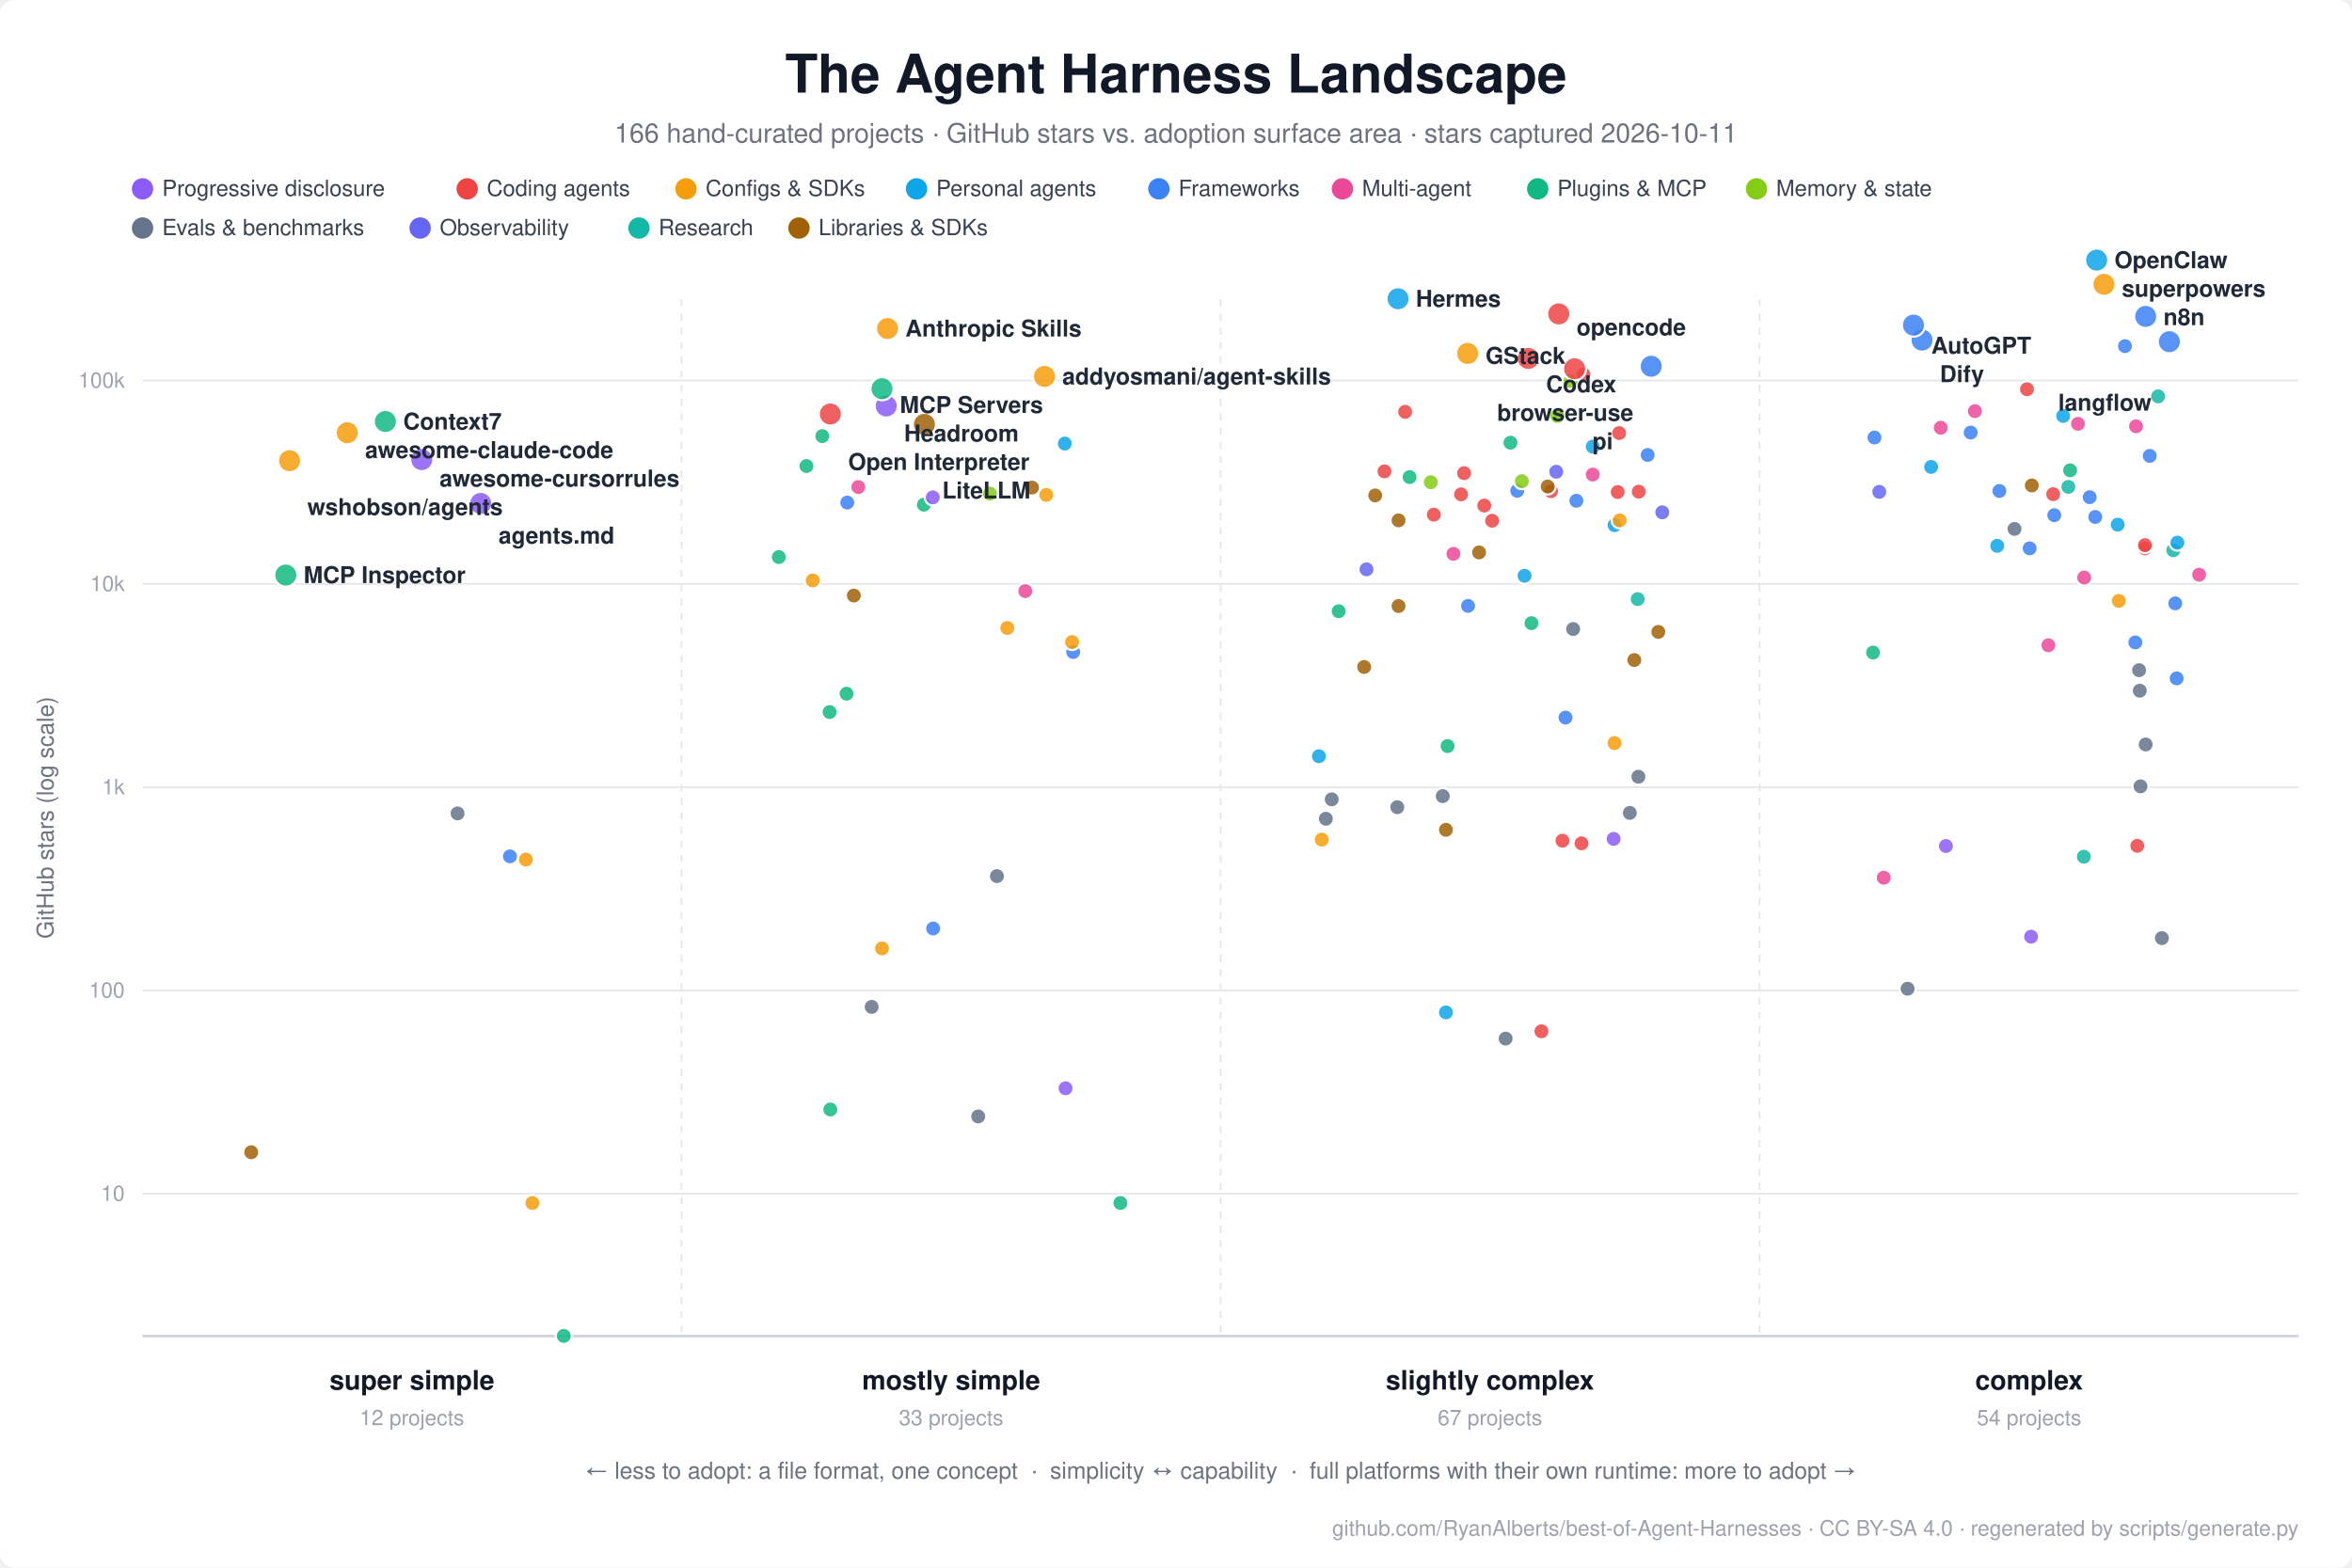
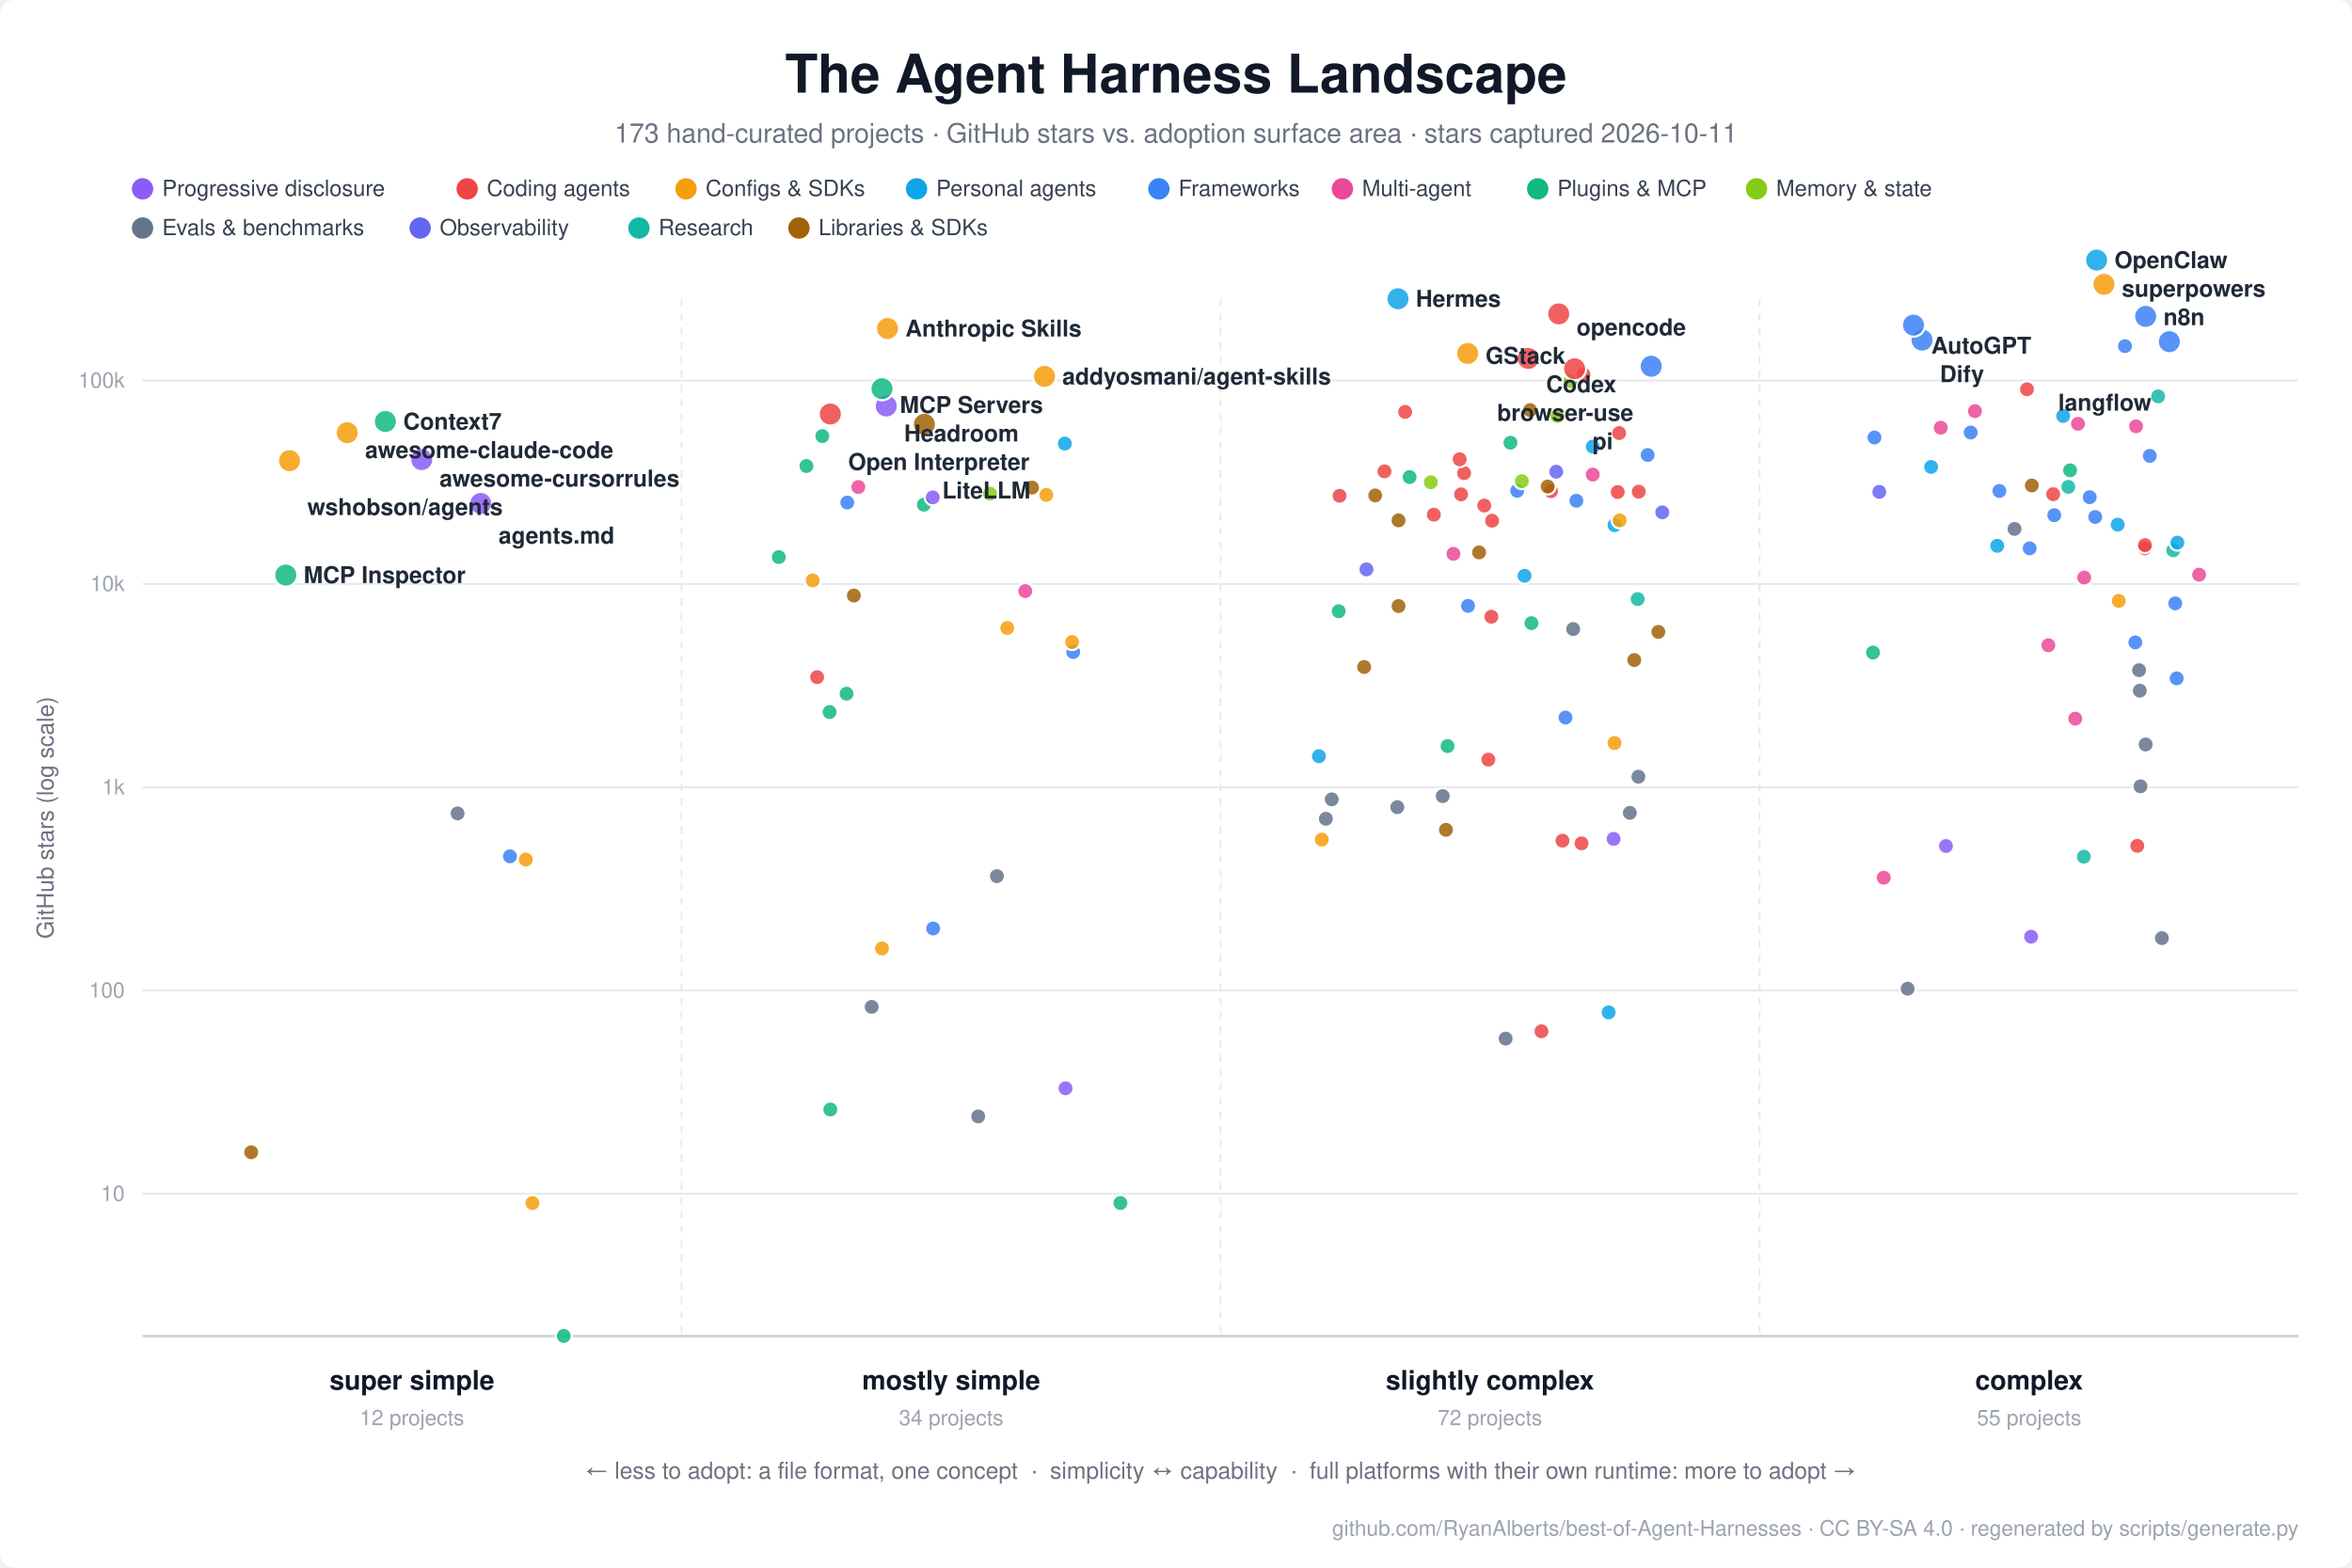
<svg xmlns="http://www.w3.org/2000/svg" viewBox="0 0 1320 880" font-family="-apple-system, 'Segoe UI', Helvetica, Arial, sans-serif">
  <rect width="1320" height="880" fill="#ffffff" rx="8" />
  <text x="660.0" y="52" text-anchor="middle" font-size="30" font-weight="700" fill="#111827">The Agent Harness Landscape</text>
-   <text x="660.0" y="80" text-anchor="middle" font-size="15" fill="#6b7280">166 hand-curated projects · GitHub stars vs. adoption surface area · stars captured 2026-10-11</text>
+   <text x="660.0" y="80" text-anchor="middle" font-size="15" fill="#6b7280">173 hand-curated projects · GitHub stars vs. adoption surface area · stars captured 2026-10-11</text>
  <circle cx="80" cy="106" r="6" fill="#8b5cf6" />
  <text x="91" y="110" font-size="12.5" fill="#374151">Progressive disclosure</text>
  <circle cx="262.2" cy="106" r="6" fill="#ef4444" />
  <text x="273.2" y="110" font-size="12.5" fill="#374151">Coding agents</text>
  <circle cx="385.0" cy="106" r="6" fill="#f59e0b" />
  <text x="396.0" y="110" font-size="12.5" fill="#374151">Configs &amp; SDKs</text>
  <circle cx="514.4" cy="106" r="6" fill="#0ea5e9" />
  <text x="525.4" y="110" font-size="12.5" fill="#374151">Personal agents</text>
  <circle cx="650.4" cy="106" r="6" fill="#3b82f6" />
  <text x="661.4" y="110" font-size="12.5" fill="#374151">Frameworks</text>
  <circle cx="753.4" cy="106" r="6" fill="#ec4899" />
  <text x="764.4" y="110" font-size="12.5" fill="#374151">Multi-agent</text>
  <circle cx="863.0" cy="106" r="6" fill="#10b981" />
  <text x="874.0" y="110" font-size="12.5" fill="#374151">Plugins &amp; MCP</text>
  <circle cx="985.8" cy="106" r="6" fill="#84cc16" />
  <text x="996.8" y="110" font-size="12.5" fill="#374151">Memory &amp; state</text>
  <circle cx="80" cy="128" r="6" fill="#64748b" />
  <text x="91" y="132" font-size="12.5" fill="#374151">Evals &amp; benchmarks</text>
  <circle cx="235.8" cy="128" r="6" fill="#6366f1" />
  <text x="246.8" y="132" font-size="12.5" fill="#374151">Observability</text>
  <circle cx="358.6" cy="128" r="6" fill="#14b8a6" />
  <text x="369.6" y="132" font-size="12.5" fill="#374151">Research</text>
  <circle cx="448.4" cy="128" r="6" fill="#a16207" />
  <text x="459.4" y="132" font-size="12.5" fill="#374151">Libraries &amp; SDKs</text>
  <line x1="80" y1="670.1" x2="1290" y2="670.1" stroke="#e5e7eb" stroke-width="1" />
  <text x="70" y="674.1" text-anchor="end" font-size="12" fill="#9ca3af">10</text>
  <line x1="80" y1="556.0" x2="1290" y2="556.0" stroke="#e5e7eb" stroke-width="1" />
  <text x="70" y="560.0" text-anchor="end" font-size="12" fill="#9ca3af">100</text>
  <line x1="80" y1="441.9" x2="1290" y2="441.9" stroke="#e5e7eb" stroke-width="1" />
  <text x="70" y="445.9" text-anchor="end" font-size="12" fill="#9ca3af">1k</text>
  <line x1="80" y1="327.8" x2="1290" y2="327.8" stroke="#e5e7eb" stroke-width="1" />
  <text x="70" y="331.8" text-anchor="end" font-size="12" fill="#9ca3af">10k</text>
  <line x1="80" y1="213.6" x2="1290" y2="213.6" stroke="#e5e7eb" stroke-width="1" />
  <text x="70" y="217.6" text-anchor="end" font-size="12" fill="#9ca3af">100k</text>
  <text x="30" y="459" font-size="13" fill="#6b7280" transform="rotate(-90 30 459)" text-anchor="middle">GitHub stars (log scale)</text>
  <text x="231.2" y="780" text-anchor="middle" font-size="15" font-weight="600" fill="#111827">super simple</text>
  <text x="231.2" y="800" text-anchor="middle" font-size="12" fill="#9ca3af">12 projects</text>
  <line x1="382.5" y1="168" x2="382.5" y2="750" stroke="#e5e7eb" stroke-width="1" stroke-dasharray="4 4" />
  <text x="533.8" y="780" text-anchor="middle" font-size="15" font-weight="600" fill="#111827">mostly simple</text>
-   <text x="533.8" y="800" text-anchor="middle" font-size="12" fill="#9ca3af">33 projects</text>
+   <text x="533.8" y="800" text-anchor="middle" font-size="12" fill="#9ca3af">34 projects</text>
  <line x1="685.0" y1="168" x2="685.0" y2="750" stroke="#e5e7eb" stroke-width="1" stroke-dasharray="4 4" />
  <text x="836.2" y="780" text-anchor="middle" font-size="15" font-weight="600" fill="#111827">slightly complex</text>
-   <text x="836.2" y="800" text-anchor="middle" font-size="12" fill="#9ca3af">67 projects</text>
+   <text x="836.2" y="800" text-anchor="middle" font-size="12" fill="#9ca3af">72 projects</text>
  <line x1="987.5" y1="168" x2="987.5" y2="750" stroke="#e5e7eb" stroke-width="1" stroke-dasharray="4 4" />
  <text x="1138.8" y="780" text-anchor="middle" font-size="15" font-weight="600" fill="#111827">complex</text>
-   <text x="1138.8" y="800" text-anchor="middle" font-size="12" fill="#9ca3af">54 projects</text>
+   <text x="1138.8" y="800" text-anchor="middle" font-size="12" fill="#9ca3af">55 projects</text>
  <line x1="80" y1="750" x2="1290" y2="750" stroke="#d1d5db" stroke-width="1.5" />
  <text x="685.0" y="830" text-anchor="middle" font-size="13" fill="#6b7280">←  less to adopt: a file format, one concept  ·  simplicity ↔ capability  ·  full platforms with their own runtime: more to adopt  →</text>
  <circle cx="316.4" cy="749.9" r="4.5" fill="#10b981" fill-opacity="0.85" stroke="#ffffff" stroke-width="1.2" />
  <circle cx="298.8" cy="675.3" r="4.5" fill="#f59e0b" fill-opacity="0.85" stroke="#ffffff" stroke-width="1.2" />
  <circle cx="628.8" cy="675.3" r="4.5" fill="#10b981" fill-opacity="0.85" stroke="#ffffff" stroke-width="1.2" />
  <circle cx="141.0" cy="646.8" r="4.5" fill="#a16207" fill-opacity="0.85" stroke="#ffffff" stroke-width="1.2" />
  <circle cx="549.0" cy="626.7" r="4.5" fill="#64748b" fill-opacity="0.85" stroke="#ffffff" stroke-width="1.2" />
  <circle cx="466.0" cy="622.8" r="4.5" fill="#10b981" fill-opacity="0.85" stroke="#ffffff" stroke-width="1.2" />
  <circle cx="598.0" cy="610.9" r="4.5" fill="#8b5cf6" fill-opacity="0.85" stroke="#ffffff" stroke-width="1.2" />
  <circle cx="845.0" cy="583.0" r="4.5" fill="#64748b" fill-opacity="0.85" stroke="#ffffff" stroke-width="1.2" />
  <circle cx="865.1" cy="578.9" r="4.5" fill="#ef4444" fill-opacity="0.85" stroke="#ffffff" stroke-width="1.2" />
-   <circle cx="811.5" cy="568.3" r="4.5" fill="#0ea5e9" fill-opacity="0.85" stroke="#ffffff" stroke-width="1.2" />
+   <circle cx="902.8" cy="568.3" r="4.5" fill="#0ea5e9" fill-opacity="0.85" stroke="#ffffff" stroke-width="1.2" />
  <circle cx="489.2" cy="565.2" r="4.5" fill="#64748b" fill-opacity="0.85" stroke="#ffffff" stroke-width="1.2" />
  <circle cx="1070.6" cy="555.0" r="4.5" fill="#64748b" fill-opacity="0.85" stroke="#ffffff" stroke-width="1.2" />
  <circle cx="495.0" cy="532.4" r="4.5" fill="#f59e0b" fill-opacity="0.85" stroke="#ffffff" stroke-width="1.2" />
  <circle cx="1213.3" cy="526.6" r="4.5" fill="#64748b" fill-opacity="0.85" stroke="#ffffff" stroke-width="1.2" />
  <circle cx="1139.9" cy="525.8" r="4.5" fill="#8b5cf6" fill-opacity="0.85" stroke="#ffffff" stroke-width="1.2" />
  <circle cx="523.7" cy="521.2" r="4.5" fill="#3b82f6" fill-opacity="0.85" stroke="#ffffff" stroke-width="1.2" />
  <circle cx="1057.2" cy="492.7" r="4.5" fill="#ec4899" fill-opacity="0.85" stroke="#ffffff" stroke-width="1.2" />
  <circle cx="559.5" cy="491.8" r="4.5" fill="#64748b" fill-opacity="0.85" stroke="#ffffff" stroke-width="1.2" />
  <circle cx="295.1" cy="482.5" r="4.5" fill="#f59e0b" fill-opacity="0.85" stroke="#ffffff" stroke-width="1.2" />
  <circle cx="1169.5" cy="480.9" r="4.5" fill="#14b8a6" fill-opacity="0.85" stroke="#ffffff" stroke-width="1.2" />
  <circle cx="286.2" cy="480.7" r="4.5" fill="#3b82f6" fill-opacity="0.85" stroke="#ffffff" stroke-width="1.2" />
  <circle cx="1092.1" cy="474.9" r="4.5" fill="#8b5cf6" fill-opacity="0.85" stroke="#ffffff" stroke-width="1.2" />
  <circle cx="1199.5" cy="474.8" r="4.5" fill="#ef4444" fill-opacity="0.85" stroke="#ffffff" stroke-width="1.2" />
  <circle cx="887.6" cy="473.4" r="4.5" fill="#ef4444" fill-opacity="0.85" stroke="#ffffff" stroke-width="1.2" />
  <circle cx="876.9" cy="471.9" r="4.5" fill="#ef4444" fill-opacity="0.85" stroke="#ffffff" stroke-width="1.2" />
  <circle cx="741.8" cy="471.3" r="4.5" fill="#f59e0b" fill-opacity="0.85" stroke="#ffffff" stroke-width="1.2" />
  <circle cx="905.6" cy="470.9" r="4.5" fill="#8b5cf6" fill-opacity="0.85" stroke="#ffffff" stroke-width="1.2" />
  <circle cx="811.5" cy="465.8" r="4.5" fill="#a16207" fill-opacity="0.85" stroke="#ffffff" stroke-width="1.2" />
  <circle cx="744.1" cy="459.6" r="4.5" fill="#64748b" fill-opacity="0.85" stroke="#ffffff" stroke-width="1.2" />
  <circle cx="256.8" cy="456.6" r="4.5" fill="#64748b" fill-opacity="0.85" stroke="#ffffff" stroke-width="1.2" />
  <circle cx="914.7" cy="456.3" r="4.5" fill="#64748b" fill-opacity="0.85" stroke="#ffffff" stroke-width="1.2" />
  <circle cx="784.2" cy="453.1" r="4.5" fill="#64748b" fill-opacity="0.85" stroke="#ffffff" stroke-width="1.2" />
  <circle cx="747.4" cy="448.7" r="4.5" fill="#64748b" fill-opacity="0.85" stroke="#ffffff" stroke-width="1.2" />
  <circle cx="809.7" cy="446.9" r="4.5" fill="#64748b" fill-opacity="0.85" stroke="#ffffff" stroke-width="1.2" />
  <circle cx="1201.3" cy="441.4" r="4.5" fill="#64748b" fill-opacity="0.85" stroke="#ffffff" stroke-width="1.2" />
  <circle cx="919.5" cy="436.0" r="4.5" fill="#64748b" fill-opacity="0.85" stroke="#ffffff" stroke-width="1.2" />
+   <circle cx="835.3" cy="426.4" r="4.5" fill="#ef4444" fill-opacity="0.85" stroke="#ffffff" stroke-width="1.2" />
  <circle cx="740.2" cy="424.5" r="4.5" fill="#0ea5e9" fill-opacity="0.85" stroke="#ffffff" stroke-width="1.2" />
  <circle cx="812.4" cy="418.8" r="4.5" fill="#10b981" fill-opacity="0.85" stroke="#ffffff" stroke-width="1.2" />
  <circle cx="1204.2" cy="417.9" r="4.5" fill="#64748b" fill-opacity="0.85" stroke="#ffffff" stroke-width="1.2" />
  <circle cx="906.1" cy="417.1" r="4.5" fill="#f59e0b" fill-opacity="0.85" stroke="#ffffff" stroke-width="1.2" />
+   <circle cx="1164.7" cy="403.4" r="4.5" fill="#ec4899" fill-opacity="0.85" stroke="#ffffff" stroke-width="1.2" />
  <circle cx="878.6" cy="402.8" r="4.5" fill="#3b82f6" fill-opacity="0.85" stroke="#ffffff" stroke-width="1.2" />
  <circle cx="465.6" cy="399.7" r="4.5" fill="#10b981" fill-opacity="0.85" stroke="#ffffff" stroke-width="1.2" />
  <circle cx="475.1" cy="389.4" r="4.5" fill="#10b981" fill-opacity="0.85" stroke="#ffffff" stroke-width="1.2" />
  <circle cx="1200.9" cy="387.7" r="4.5" fill="#64748b" fill-opacity="0.85" stroke="#ffffff" stroke-width="1.2" />
  <circle cx="1221.6" cy="380.8" r="4.5" fill="#3b82f6" fill-opacity="0.85" stroke="#ffffff" stroke-width="1.2" />
+   <circle cx="458.6" cy="380.1" r="4.5" fill="#ef4444" fill-opacity="0.85" stroke="#ffffff" stroke-width="1.2" />
  <circle cx="1200.5" cy="376.2" r="4.5" fill="#64748b" fill-opacity="0.85" stroke="#ffffff" stroke-width="1.2" />
  <circle cx="765.6" cy="374.4" r="4.5" fill="#a16207" fill-opacity="0.85" stroke="#ffffff" stroke-width="1.2" />
  <circle cx="917.2" cy="370.5" r="4.5" fill="#a16207" fill-opacity="0.85" stroke="#ffffff" stroke-width="1.2" />
  <circle cx="1051.2" cy="366.3" r="4.5" fill="#10b981" fill-opacity="0.85" stroke="#ffffff" stroke-width="1.2" />
  <circle cx="602.3" cy="366.0" r="4.5" fill="#3b82f6" fill-opacity="0.85" stroke="#ffffff" stroke-width="1.2" />
  <circle cx="1149.6" cy="362.2" r="4.5" fill="#ec4899" fill-opacity="0.85" stroke="#ffffff" stroke-width="1.2" />
  <circle cx="1198.4" cy="360.6" r="4.5" fill="#3b82f6" fill-opacity="0.85" stroke="#ffffff" stroke-width="1.2" />
  <circle cx="601.7" cy="360.4" r="4.5" fill="#f59e0b" fill-opacity="0.85" stroke="#ffffff" stroke-width="1.2" />
  <circle cx="930.7" cy="354.7" r="4.5" fill="#a16207" fill-opacity="0.85" stroke="#ffffff" stroke-width="1.2" />
  <circle cx="882.9" cy="353.1" r="4.5" fill="#64748b" fill-opacity="0.85" stroke="#ffffff" stroke-width="1.2" />
  <circle cx="565.3" cy="352.5" r="4.5" fill="#f59e0b" fill-opacity="0.85" stroke="#ffffff" stroke-width="1.2" />
  <circle cx="859.5" cy="349.8" r="4.5" fill="#10b981" fill-opacity="0.85" stroke="#ffffff" stroke-width="1.2" />
+   <circle cx="837.0" cy="346.2" r="4.5" fill="#ef4444" fill-opacity="0.85" stroke="#ffffff" stroke-width="1.2" />
  <circle cx="751.3" cy="343.1" r="4.5" fill="#10b981" fill-opacity="0.85" stroke="#ffffff" stroke-width="1.2" />
  <circle cx="784.9" cy="340.2" r="4.5" fill="#a16207" fill-opacity="0.85" stroke="#ffffff" stroke-width="1.2" />
  <circle cx="823.9" cy="340.1" r="4.5" fill="#3b82f6" fill-opacity="0.85" stroke="#ffffff" stroke-width="1.2" />
  <circle cx="1220.8" cy="338.7" r="4.5" fill="#3b82f6" fill-opacity="0.85" stroke="#ffffff" stroke-width="1.2" />
  <circle cx="1189.1" cy="337.3" r="4.5" fill="#f59e0b" fill-opacity="0.85" stroke="#ffffff" stroke-width="1.2" />
  <circle cx="919.1" cy="336.3" r="4.5" fill="#14b8a6" fill-opacity="0.85" stroke="#ffffff" stroke-width="1.2" />
  <circle cx="479.2" cy="334.3" r="4.5" fill="#a16207" fill-opacity="0.85" stroke="#ffffff" stroke-width="1.2" />
  <circle cx="575.4" cy="331.8" r="4.5" fill="#ec4899" fill-opacity="0.85" stroke="#ffffff" stroke-width="1.2" />
  <circle cx="456.1" cy="325.8" r="4.5" fill="#f59e0b" fill-opacity="0.85" stroke="#ffffff" stroke-width="1.2" />
  <circle cx="1169.7" cy="324.2" r="4.5" fill="#ec4899" fill-opacity="0.85" stroke="#ffffff" stroke-width="1.2" />
  <circle cx="855.6" cy="323.2" r="4.5" fill="#0ea5e9" fill-opacity="0.85" stroke="#ffffff" stroke-width="1.2" />
  <circle cx="160.4" cy="322.8" r="6.5" fill="#10b981" fill-opacity="0.85" stroke="#ffffff" stroke-width="1.2" />
  <circle cx="1234.2" cy="322.6" r="4.5" fill="#ec4899" fill-opacity="0.85" stroke="#ffffff" stroke-width="1.2" />
  <circle cx="766.9" cy="319.6" r="4.5" fill="#6366f1" fill-opacity="0.85" stroke="#ffffff" stroke-width="1.2" />
  <circle cx="437.1" cy="312.7" r="4.5" fill="#10b981" fill-opacity="0.85" stroke="#ffffff" stroke-width="1.2" />
  <circle cx="815.7" cy="310.9" r="4.5" fill="#ec4899" fill-opacity="0.85" stroke="#ffffff" stroke-width="1.2" />
  <circle cx="830.1" cy="310.1" r="4.5" fill="#a16207" fill-opacity="0.85" stroke="#ffffff" stroke-width="1.2" />
  <circle cx="1219.7" cy="308.9" r="4.5" fill="#14b8a6" fill-opacity="0.85" stroke="#ffffff" stroke-width="1.2" />
  <circle cx="1139.1" cy="307.8" r="4.5" fill="#3b82f6" fill-opacity="0.85" stroke="#ffffff" stroke-width="1.2" />
  <circle cx="1203.8" cy="307.8" r="4.5" fill="#ef4444" fill-opacity="0.85" stroke="#ffffff" stroke-width="1.2" />
  <circle cx="1120.9" cy="306.4" r="4.5" fill="#0ea5e9" fill-opacity="0.85" stroke="#ffffff" stroke-width="1.2" />
  <circle cx="1203.8" cy="306.0" r="4.5" fill="#ef4444" fill-opacity="0.85" stroke="#ffffff" stroke-width="1.2" />
  <circle cx="1222.0" cy="304.6" r="4.5" fill="#0ea5e9" fill-opacity="0.85" stroke="#ffffff" stroke-width="1.2" />
  <circle cx="1130.6" cy="296.9" r="4.5" fill="#64748b" fill-opacity="0.85" stroke="#ffffff" stroke-width="1.2" />
  <circle cx="906.1" cy="294.8" r="4.5" fill="#0ea5e9" fill-opacity="0.85" stroke="#ffffff" stroke-width="1.2" />
  <circle cx="1188.5" cy="294.5" r="4.5" fill="#0ea5e9" fill-opacity="0.85" stroke="#ffffff" stroke-width="1.2" />
  <circle cx="837.4" cy="292.3" r="4.5" fill="#ef4444" fill-opacity="0.85" stroke="#ffffff" stroke-width="1.2" />
  <circle cx="909.0" cy="292.1" r="4.5" fill="#f59e0b" fill-opacity="0.85" stroke="#ffffff" stroke-width="1.2" />
  <circle cx="784.9" cy="292.1" r="4.5" fill="#a16207" fill-opacity="0.85" stroke="#ffffff" stroke-width="1.2" />
  <circle cx="1175.9" cy="290.2" r="4.5" fill="#3b82f6" fill-opacity="0.85" stroke="#ffffff" stroke-width="1.2" />
  <circle cx="1152.9" cy="289.2" r="4.5" fill="#3b82f6" fill-opacity="0.85" stroke="#ffffff" stroke-width="1.2" />
  <circle cx="804.7" cy="288.9" r="4.5" fill="#ef4444" fill-opacity="0.85" stroke="#ffffff" stroke-width="1.2" />
  <circle cx="932.9" cy="287.6" r="4.5" fill="#6366f1" fill-opacity="0.85" stroke="#ffffff" stroke-width="1.2" />
  <circle cx="833.0" cy="283.8" r="4.5" fill="#ef4444" fill-opacity="0.85" stroke="#ffffff" stroke-width="1.2" />
  <circle cx="518.5" cy="283.3" r="4.5" fill="#10b981" fill-opacity="0.85" stroke="#ffffff" stroke-width="1.2" />
  <circle cx="269.8" cy="282.6" r="6.5" fill="#8b5cf6" fill-opacity="0.85" stroke="#ffffff" stroke-width="1.2" />
  <circle cx="475.5" cy="282.1" r="4.5" fill="#3b82f6" fill-opacity="0.85" stroke="#ffffff" stroke-width="1.2" />
  <circle cx="884.7" cy="281.1" r="4.5" fill="#3b82f6" fill-opacity="0.85" stroke="#ffffff" stroke-width="1.2" />
  <circle cx="523.5" cy="279.2" r="4.5" fill="#8b5cf6" fill-opacity="0.85" stroke="#ffffff" stroke-width="1.2" />
  <circle cx="1172.8" cy="279.1" r="4.5" fill="#3b82f6" fill-opacity="0.85" stroke="#ffffff" stroke-width="1.2" />
+   <circle cx="751.8" cy="278.3" r="4.5" fill="#ef4444" fill-opacity="0.85" stroke="#ffffff" stroke-width="1.2" />
  <circle cx="771.8" cy="278.1" r="4.5" fill="#a16207" fill-opacity="0.85" stroke="#ffffff" stroke-width="1.2" />
  <circle cx="587.2" cy="277.8" r="4.5" fill="#f59e0b" fill-opacity="0.85" stroke="#ffffff" stroke-width="1.2" />
  <circle cx="820.0" cy="277.5" r="4.5" fill="#ef4444" fill-opacity="0.85" stroke="#ffffff" stroke-width="1.2" />
  <circle cx="1152.3" cy="277.4" r="4.5" fill="#ef4444" fill-opacity="0.85" stroke="#ffffff" stroke-width="1.2" />
  <circle cx="555.6" cy="277.1" r="4.5" fill="#84cc16" fill-opacity="0.85" stroke="#ffffff" stroke-width="1.2" />
  <circle cx="907.9" cy="276.2" r="4.5" fill="#ef4444" fill-opacity="0.85" stroke="#ffffff" stroke-width="1.2" />
  <circle cx="1054.7" cy="276.1" r="4.5" fill="#6366f1" fill-opacity="0.85" stroke="#ffffff" stroke-width="1.2" />
  <circle cx="919.7" cy="276.0" r="4.5" fill="#ef4444" fill-opacity="0.85" stroke="#ffffff" stroke-width="1.2" />
  <circle cx="870.5" cy="275.7" r="4.5" fill="#ef4444" fill-opacity="0.85" stroke="#ffffff" stroke-width="1.2" />
  <circle cx="1122.1" cy="275.6" r="4.5" fill="#3b82f6" fill-opacity="0.85" stroke="#ffffff" stroke-width="1.2" />
  <circle cx="851.5" cy="275.5" r="4.5" fill="#3b82f6" fill-opacity="0.85" stroke="#ffffff" stroke-width="1.2" />
  <circle cx="579.2" cy="273.7" r="4.5" fill="#a16207" fill-opacity="0.85" stroke="#ffffff" stroke-width="1.2" />
  <circle cx="481.7" cy="273.4" r="4.5" fill="#ec4899" fill-opacity="0.85" stroke="#ffffff" stroke-width="1.2" />
  <circle cx="1160.8" cy="273.3" r="4.5" fill="#14b8a6" fill-opacity="0.85" stroke="#ffffff" stroke-width="1.2" />
  <circle cx="868.6" cy="273.1" r="4.5" fill="#a16207" fill-opacity="0.85" stroke="#ffffff" stroke-width="1.2" />
  <circle cx="1140.3" cy="272.5" r="4.5" fill="#a16207" fill-opacity="0.85" stroke="#ffffff" stroke-width="1.2" />
  <circle cx="803.0" cy="270.7" r="4.5" fill="#84cc16" fill-opacity="0.85" stroke="#ffffff" stroke-width="1.2" />
  <circle cx="854.1" cy="270.1" r="4.5" fill="#84cc16" fill-opacity="0.85" stroke="#ffffff" stroke-width="1.2" />
  <circle cx="791.1" cy="267.8" r="4.5" fill="#10b981" fill-opacity="0.85" stroke="#ffffff" stroke-width="1.2" />
  <circle cx="893.9" cy="266.4" r="4.5" fill="#ec4899" fill-opacity="0.85" stroke="#ffffff" stroke-width="1.2" />
  <circle cx="821.7" cy="265.6" r="4.5" fill="#ef4444" fill-opacity="0.85" stroke="#ffffff" stroke-width="1.2" />
  <circle cx="873.4" cy="264.8" r="4.5" fill="#6366f1" fill-opacity="0.85" stroke="#ffffff" stroke-width="1.2" />
  <circle cx="777.0" cy="264.6" r="4.5" fill="#ef4444" fill-opacity="0.85" stroke="#ffffff" stroke-width="1.2" />
  <circle cx="1161.8" cy="264.0" r="4.5" fill="#10b981" fill-opacity="0.85" stroke="#ffffff" stroke-width="1.2" />
  <circle cx="1083.8" cy="262.1" r="4.5" fill="#0ea5e9" fill-opacity="0.85" stroke="#ffffff" stroke-width="1.2" />
  <circle cx="452.6" cy="261.6" r="4.5" fill="#10b981" fill-opacity="0.85" stroke="#ffffff" stroke-width="1.2" />
  <circle cx="162.5" cy="258.6" r="6.5" fill="#f59e0b" fill-opacity="0.85" stroke="#ffffff" stroke-width="1.2" />
  <circle cx="236.7" cy="258.0" r="6.5" fill="#8b5cf6" fill-opacity="0.85" stroke="#ffffff" stroke-width="1.2" />
+   <circle cx="819.2" cy="257.8" r="4.5" fill="#ef4444" fill-opacity="0.85" stroke="#ffffff" stroke-width="1.2" />
  <circle cx="1206.5" cy="255.9" r="4.5" fill="#3b82f6" fill-opacity="0.85" stroke="#ffffff" stroke-width="1.2" />
  <circle cx="924.7" cy="255.4" r="4.5" fill="#3b82f6" fill-opacity="0.85" stroke="#ffffff" stroke-width="1.2" />
  <circle cx="893.9" cy="250.7" r="4.5" fill="#0ea5e9" fill-opacity="0.85" stroke="#ffffff" stroke-width="1.2" />
  <circle cx="597.6" cy="249.0" r="4.5" fill="#0ea5e9" fill-opacity="0.85" stroke="#ffffff" stroke-width="1.2" />
  <circle cx="847.7" cy="248.5" r="4.5" fill="#10b981" fill-opacity="0.85" stroke="#ffffff" stroke-width="1.2" />
  <circle cx="1052.0" cy="245.6" r="4.5" fill="#3b82f6" fill-opacity="0.85" stroke="#ffffff" stroke-width="1.2" />
  <circle cx="461.5" cy="244.8" r="4.5" fill="#10b981" fill-opacity="0.85" stroke="#ffffff" stroke-width="1.2" />
  <circle cx="908.7" cy="243.1" r="4.5" fill="#ef4444" fill-opacity="0.85" stroke="#ffffff" stroke-width="1.2" />
  <circle cx="194.9" cy="242.9" r="6.5" fill="#f59e0b" fill-opacity="0.85" stroke="#ffffff" stroke-width="1.2" />
  <circle cx="1106.0" cy="242.8" r="4.5" fill="#3b82f6" fill-opacity="0.85" stroke="#ffffff" stroke-width="1.2" />
  <circle cx="1089.2" cy="240.1" r="4.5" fill="#ec4899" fill-opacity="0.85" stroke="#ffffff" stroke-width="1.2" />
  <circle cx="1198.8" cy="239.3" r="4.5" fill="#ec4899" fill-opacity="0.85" stroke="#ffffff" stroke-width="1.2" />
  <circle cx="518.8" cy="238.2" r="6.5" fill="#a16207" fill-opacity="0.85" stroke="#ffffff" stroke-width="1.2" />
  <circle cx="1166.2" cy="237.9" r="4.5" fill="#ec4899" fill-opacity="0.85" stroke="#ffffff" stroke-width="1.2" />
  <circle cx="216.3" cy="236.6" r="6.5" fill="#10b981" fill-opacity="0.85" stroke="#ffffff" stroke-width="1.2" />
  <circle cx="1157.9" cy="233.5" r="4.5" fill="#0ea5e9" fill-opacity="0.85" stroke="#ffffff" stroke-width="1.2" />
  <circle cx="874.0" cy="233.5" r="4.5" fill="#84cc16" fill-opacity="0.85" stroke="#ffffff" stroke-width="1.2" />
  <circle cx="466.0" cy="232.4" r="6.5" fill="#ef4444" fill-opacity="0.85" stroke="#ffffff" stroke-width="1.2" />
  <circle cx="788.6" cy="231.2" r="4.5" fill="#ef4444" fill-opacity="0.85" stroke="#ffffff" stroke-width="1.2" />
  <circle cx="1108.4" cy="230.8" r="4.5" fill="#ec4899" fill-opacity="0.85" stroke="#ffffff" stroke-width="1.2" />
+   <circle cx="858.7" cy="230.2" r="4.5" fill="#a16207" fill-opacity="0.85" stroke="#ffffff" stroke-width="1.2" />
  <circle cx="497.4" cy="227.9" r="6.5" fill="#8b5cf6" fill-opacity="0.85" stroke="#ffffff" stroke-width="1.2" />
  <circle cx="1211.2" cy="222.5" r="4.5" fill="#14b8a6" fill-opacity="0.85" stroke="#ffffff" stroke-width="1.2" />
  <circle cx="1137.6" cy="218.5" r="4.5" fill="#ef4444" fill-opacity="0.85" stroke="#ffffff" stroke-width="1.2" />
  <circle cx="495.0" cy="218.2" r="6.5" fill="#10b981" fill-opacity="0.85" stroke="#ffffff" stroke-width="1.2" />
  <circle cx="881.4" cy="213.8" r="4.5" fill="#84cc16" fill-opacity="0.85" stroke="#ffffff" stroke-width="1.2" />
  <circle cx="586.2" cy="211.3" r="6.5" fill="#f59e0b" fill-opacity="0.85" stroke="#ffffff" stroke-width="1.2" />
  <circle cx="888.7" cy="210.2" r="4.5" fill="#ef4444" fill-opacity="0.85" stroke="#ffffff" stroke-width="1.2" />
  <circle cx="883.7" cy="207.0" r="6.5" fill="#ef4444" fill-opacity="0.85" stroke="#ffffff" stroke-width="1.2" />
  <circle cx="926.7" cy="205.6" r="6.5" fill="#3b82f6" fill-opacity="0.85" stroke="#ffffff" stroke-width="1.2" />
  <circle cx="857.7" cy="201.2" r="6.5" fill="#ef4444" fill-opacity="0.85" stroke="#ffffff" stroke-width="1.2" />
  <circle cx="823.7" cy="198.4" r="6.5" fill="#f59e0b" fill-opacity="0.85" stroke="#ffffff" stroke-width="1.2" />
  <circle cx="1192.6" cy="194.3" r="4.5" fill="#3b82f6" fill-opacity="0.85" stroke="#ffffff" stroke-width="1.2" />
  <circle cx="1217.5" cy="191.8" r="6.5" fill="#3b82f6" fill-opacity="0.85" stroke="#ffffff" stroke-width="1.2" />
  <circle cx="1078.7" cy="190.9" r="6.5" fill="#3b82f6" fill-opacity="0.85" stroke="#ffffff" stroke-width="1.2" />
  <circle cx="498.1" cy="184.4" r="6.5" fill="#f59e0b" fill-opacity="0.85" stroke="#ffffff" stroke-width="1.2" />
  <circle cx="1073.9" cy="182.5" r="6.5" fill="#3b82f6" fill-opacity="0.85" stroke="#ffffff" stroke-width="1.2" />
  <circle cx="1204.2" cy="177.6" r="6.5" fill="#3b82f6" fill-opacity="0.85" stroke="#ffffff" stroke-width="1.2" />
  <circle cx="874.8" cy="176.2" r="6.5" fill="#ef4444" fill-opacity="0.85" stroke="#ffffff" stroke-width="1.2" />
  <circle cx="784.6" cy="167.7" r="6.5" fill="#0ea5e9" fill-opacity="0.85" stroke="#ffffff" stroke-width="1.2" />
  <circle cx="1180.8" cy="159.6" r="6.5" fill="#f59e0b" fill-opacity="0.85" stroke="#ffffff" stroke-width="1.2" />
  <circle cx="1176.7" cy="146.0" r="6.5" fill="#0ea5e9" fill-opacity="0.85" stroke="#ffffff" stroke-width="1.2" />
  <text x="226.3" y="241.1" text-anchor="start" font-size="13" font-weight="600" fill="#1f2937">Context7</text>
  <text x="204.9" y="257.1" text-anchor="start" font-size="13" font-weight="600" fill="#1f2937">awesome-claude-code</text>
  <text x="246.7" y="273.1" text-anchor="start" font-size="13" font-weight="600" fill="#1f2937">awesome-cursorrules</text>
  <text x="172.5" y="289.1" text-anchor="start" font-size="13" font-weight="600" fill="#1f2937">wshobson/agents</text>
  <text x="279.8" y="305.1" text-anchor="start" font-size="13" font-weight="600" fill="#1f2937">agents.md</text>
  <text x="170.4" y="327.3" text-anchor="start" font-size="13" font-weight="600" fill="#1f2937">MCP Inspector</text>
  <text x="508.1" y="188.9" text-anchor="start" font-size="13" font-weight="600" fill="#1f2937">Anthropic Skills</text>
  <text x="596.2" y="215.8" text-anchor="start" font-size="13" font-weight="600" fill="#1f2937">addyosmani/agent-skills</text>
  <text x="505.0" y="231.8" text-anchor="start" font-size="13" font-weight="600" fill="#1f2937">MCP Servers</text>
  <text x="507.4" y="247.8" text-anchor="start" font-size="13" font-weight="600" fill="#1f2937">Headroom</text>
  <text x="476.0" y="263.8" text-anchor="start" font-size="13" font-weight="600" fill="#1f2937">Open Interpreter</text>
  <text x="528.8" y="279.8" text-anchor="start" font-size="13" font-weight="600" fill="#1f2937">LiteLLM</text>
  <text x="794.6" y="172.2" text-anchor="start" font-size="13" font-weight="600" fill="#1f2937">Hermes</text>
  <text x="884.8" y="188.2" text-anchor="start" font-size="13" font-weight="600" fill="#1f2937">opencode</text>
  <text x="833.7" y="204.2" text-anchor="start" font-size="13" font-weight="600" fill="#1f2937">GStack</text>
  <text x="867.7" y="220.2" text-anchor="start" font-size="13" font-weight="600" fill="#1f2937">Codex</text>
  <text x="916.7" y="236.2" text-anchor="end" font-size="13" font-weight="600" fill="#1f2937">browser-use</text>
  <text x="893.7" y="252.2" text-anchor="start" font-size="13" font-weight="600" fill="#1f2937">pi</text>
  <text x="1186.7" y="150.5" text-anchor="start" font-size="13" font-weight="600" fill="#1f2937">OpenClaw</text>
  <text x="1190.8" y="166.5" text-anchor="start" font-size="13" font-weight="600" fill="#1f2937">superpowers</text>
  <text x="1214.2" y="182.5" text-anchor="start" font-size="13" font-weight="600" fill="#1f2937">n8n</text>
  <text x="1083.9" y="198.5" text-anchor="start" font-size="13" font-weight="600" fill="#1f2937">AutoGPT</text>
  <text x="1088.7" y="214.5" text-anchor="start" font-size="13" font-weight="600" fill="#1f2937">Dify</text>
  <text x="1207.5" y="230.5" text-anchor="end" font-size="13" font-weight="600" fill="#1f2937">langflow</text>
  <text x="1290" y="862" text-anchor="end" font-size="12" fill="#9ca3af">github.com/RyanAlberts/best-of-Agent-Harnesses · CC BY-SA 4.0 · regenerated by scripts/generate.py</text>
</svg>
